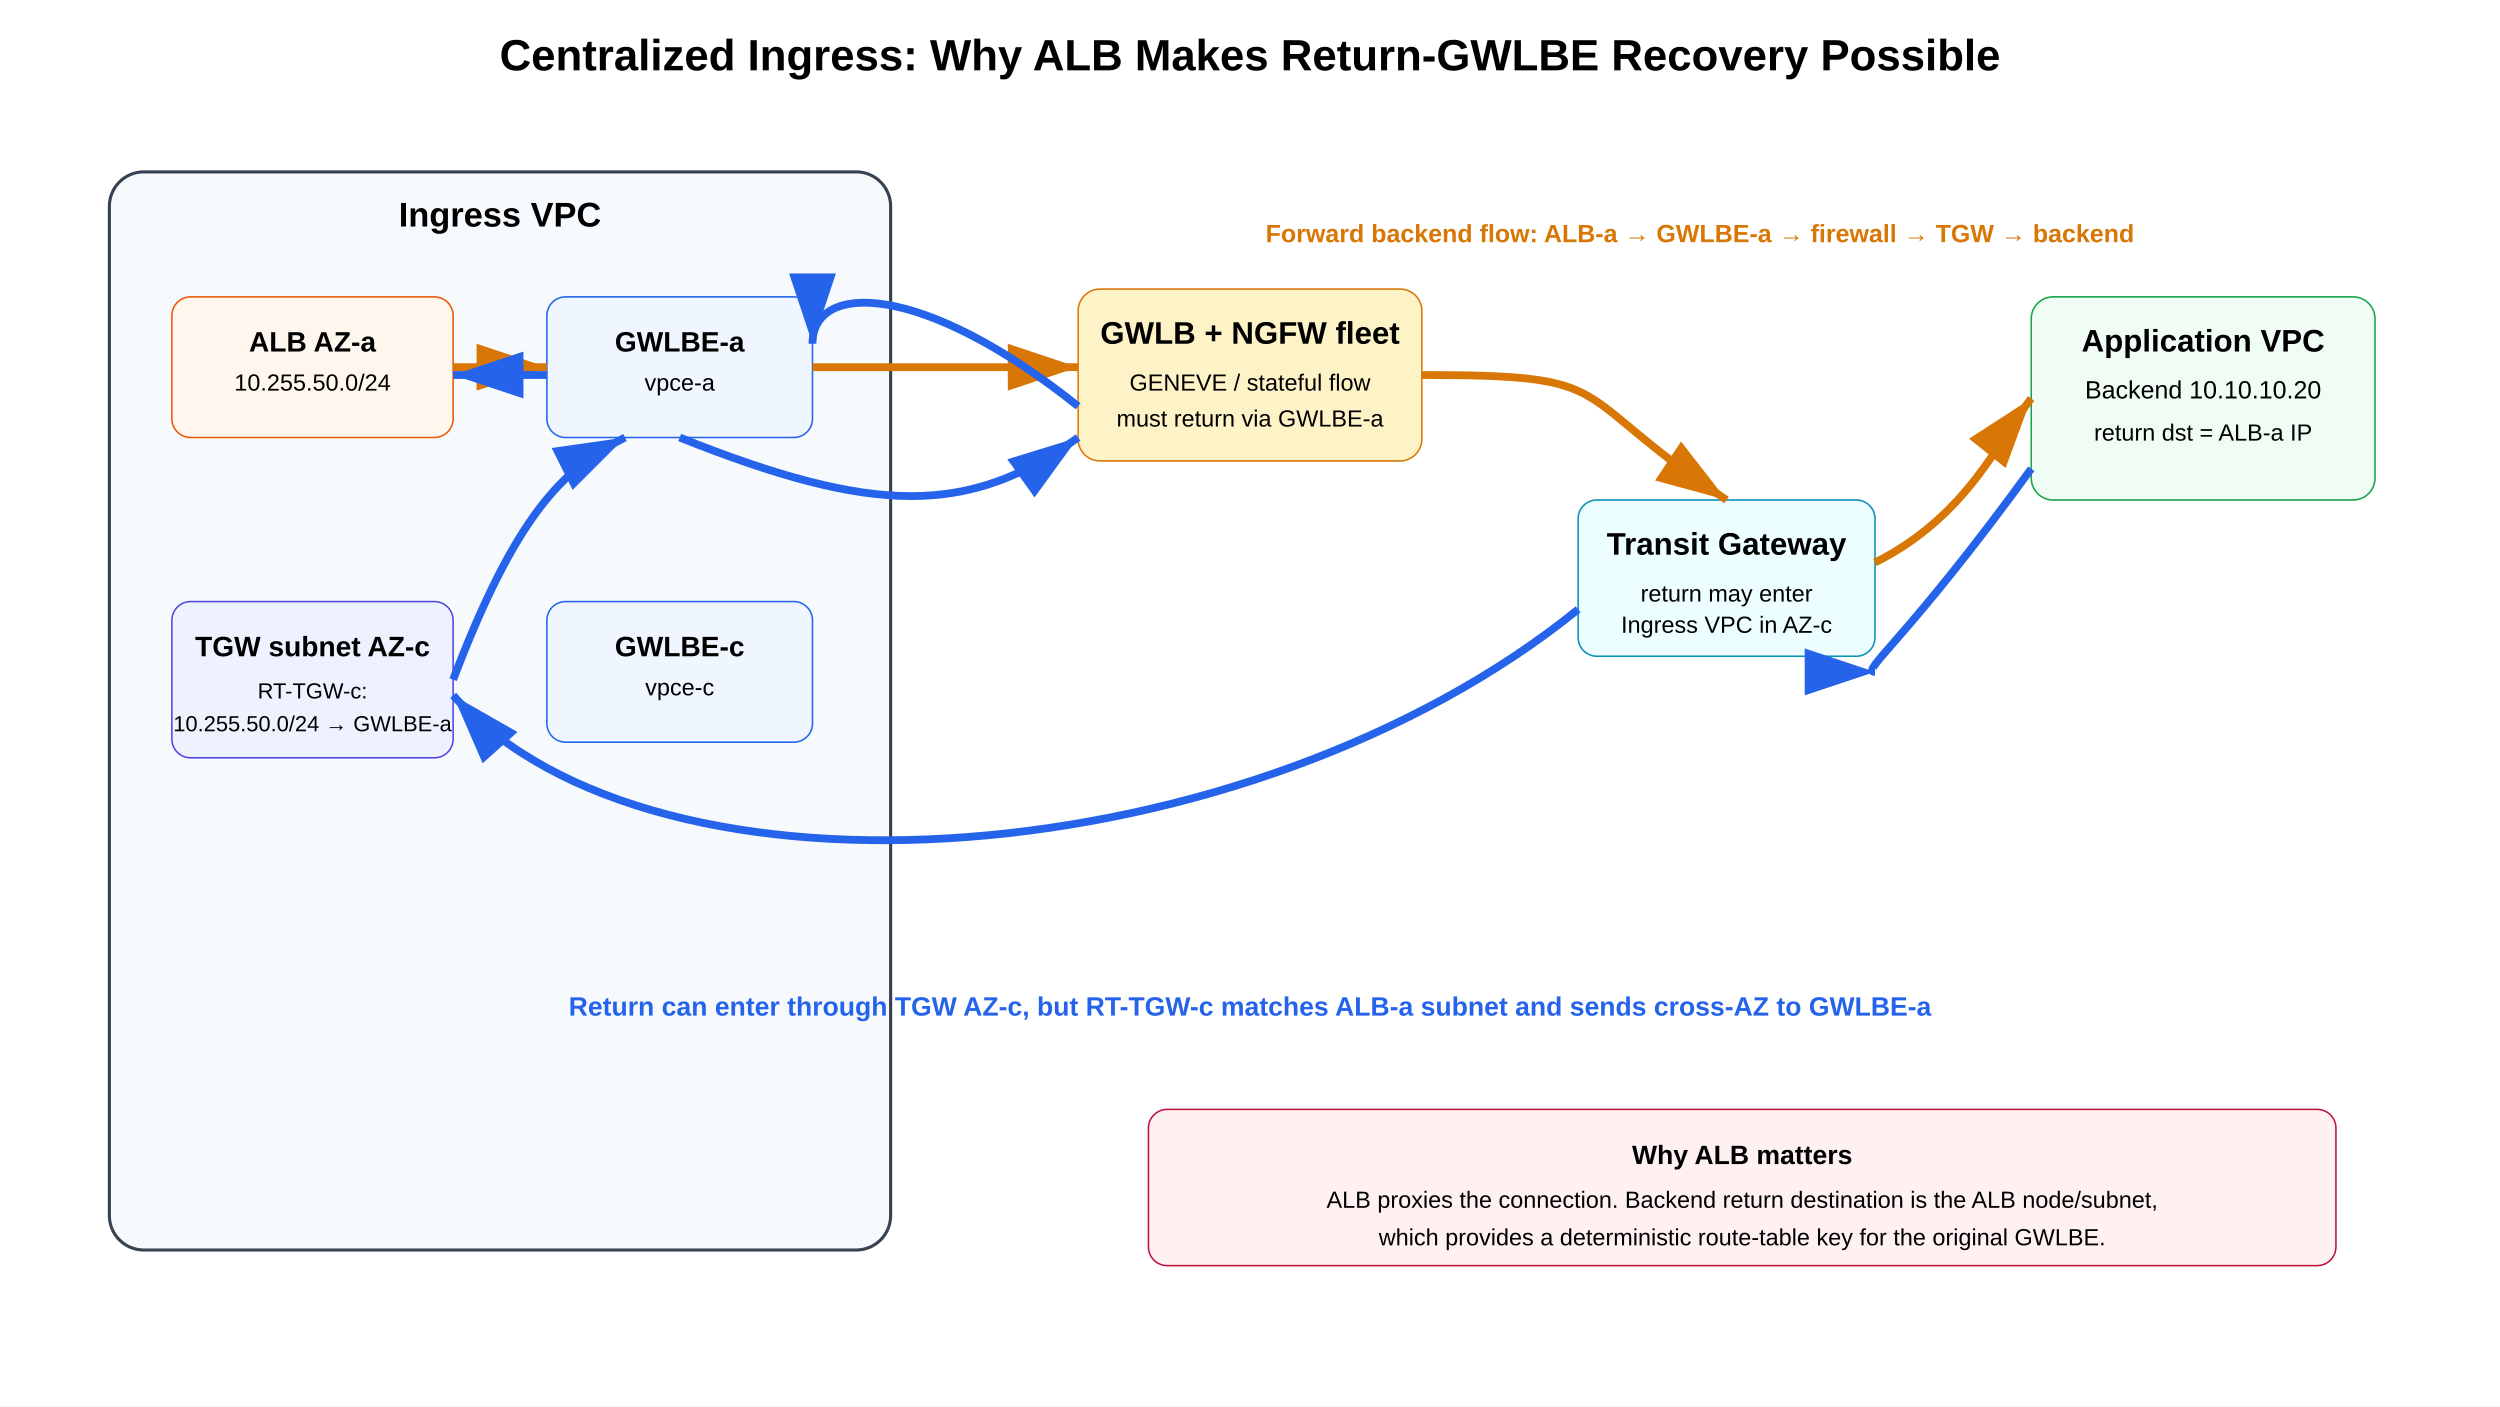
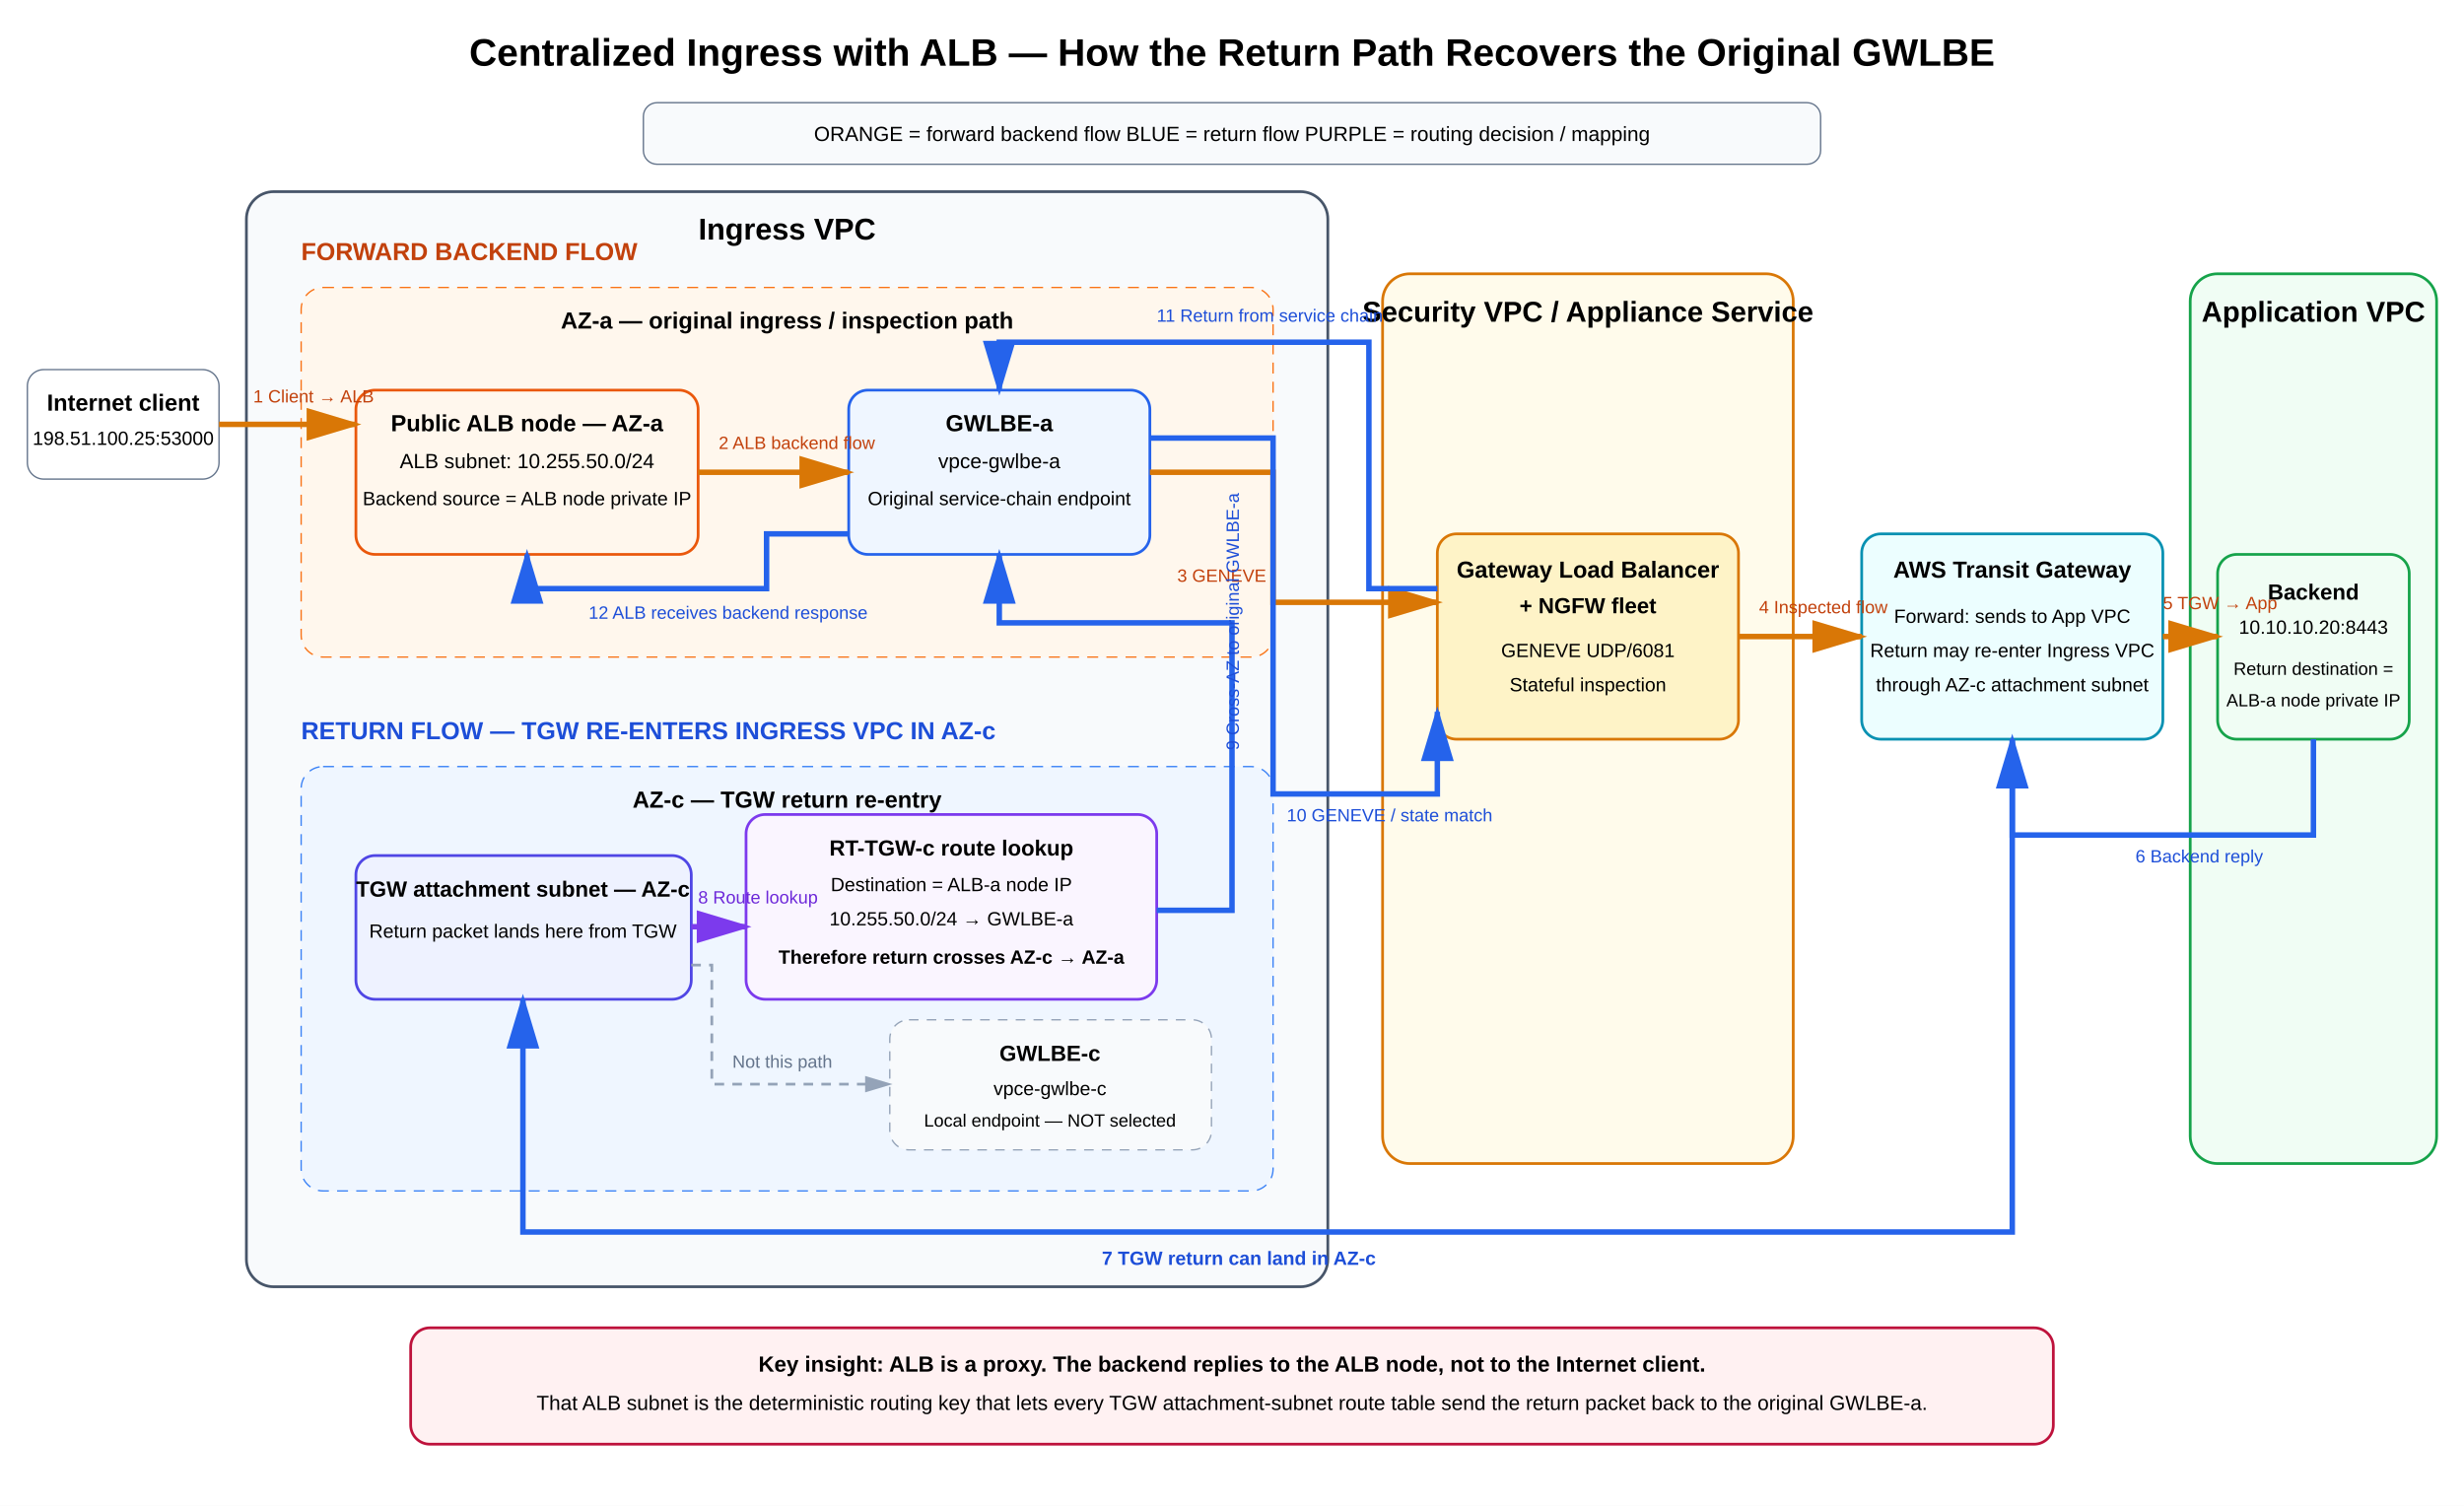
- <svg xmlns="http://www.w3.org/2000/svg" width="1600" height="900" viewBox="0 0 1600 900">
+ <svg xmlns="http://www.w3.org/2000/svg" width="1800" height="1100" viewBox="0 0 1800 1100">
  <defs>
-     <marker id="a" markerWidth="10" markerHeight="10" refX="9" refY="3" orient="auto">
-       <path d="M0,0 L0,6 L9,3 z" fill="#d97706" />
+     <marker id="fo" markerWidth="10" markerHeight="10" refX="9" refY="3" orient="auto">
+       <path d="M0,0 L10,3 L0,6 Z" fill="#d97706" />
    </marker>
-     <marker id="b" markerWidth="10" markerHeight="10" refX="9" refY="3" orient="auto">
-       <path d="M0,0 L0,6 L9,3 z" fill="#2563eb" />
+     <marker id="rb" markerWidth="10" markerHeight="10" refX="9" refY="3" orient="auto">
+       <path d="M0,0 L10,3 L0,6 Z" fill="#2563eb" />
+     </marker>
+     <marker id="rp" markerWidth="10" markerHeight="10" refX="9" refY="3" orient="auto">
+       <path d="M0,0 L10,3 L0,6 Z" fill="#7c3aed" />
+     </marker>
+     <marker id="gray" markerWidth="10" markerHeight="10" refX="9" refY="3" orient="auto">
+       <path d="M0,0 L10,3 L0,6 Z" fill="#94a3b8" />
    </marker>
  </defs>
-   <rect width="1600" height="900" fill="white" />
-   <text x="800" y="45" font-size="28" text-anchor="middle" font-family="Arial" font-weight="700">Centralized Ingress: Why ALB Makes Return-GWLBE Recovery Possible</text>
-   <rect x="70" y="110" width="500" height="690" rx="22" fill="#f7fafc" stroke="#374151" stroke-width="2" />
-   <text x="320" y="145" font-size="22" text-anchor="middle" font-family="Arial" font-weight="700">Ingress VPC</text>
-   <rect x="110" y="190" width="180" height="90" rx="12" fill="#fff7ed" stroke="#ea580c" />
-   <text x="200" y="225" font-family="Arial" font-size="18" text-anchor="middle" font-weight="700">ALB AZ-a</text>
-   <text x="200" y="250" font-family="Arial" font-size="15" text-anchor="middle">10.255.50.0/24</text>
-   <rect x="350" y="190" width="170" height="90" rx="12" fill="#eff6ff" stroke="#2563eb" />
-   <text x="435" y="225" font-family="Arial" font-size="18" text-anchor="middle" font-weight="700">GWLBE-a</text>
-   <text x="435" y="250" font-family="Arial" font-size="15" text-anchor="middle">vpce-a</text>
-   <rect x="350" y="385" width="170" height="90" rx="12" fill="#eff6ff" stroke="#2563eb" />
-   <text x="435" y="420" font-family="Arial" font-size="18" text-anchor="middle" font-weight="700">GWLBE-c</text>
-   <text x="435" y="445" font-family="Arial" font-size="15" text-anchor="middle">vpce-c</text>
-   <rect x="110" y="385" width="180" height="100" rx="12" fill="#eef2ff" stroke="#4f46e5" />
-   <text x="200" y="420" font-family="Arial" font-size="18" text-anchor="middle" font-weight="700">TGW subnet AZ-c</text>
-   <text x="200" y="447" font-family="Arial" font-size="14" text-anchor="middle">RT-TGW-c:</text>
-   <text x="200" y="468" font-family="Arial" font-size="14" text-anchor="middle">10.255.50.0/24 → GWLBE-a</text>
-   <rect x="690" y="185" width="220" height="110" rx="14" fill="#fef3c7" stroke="#d97706" />
-   <text x="800" y="220" font-family="Arial" font-size="20" text-anchor="middle" font-weight="700">GWLB + NGFW fleet</text>
-   <text x="800" y="250" font-family="Arial" font-size="15" text-anchor="middle">GENEVE / stateful flow</text>
-   <text x="800" y="273" font-family="Arial" font-size="15" text-anchor="middle">must return via GWLBE-a</text>
-   <rect x="1010" y="320" width="190" height="100" rx="12" fill="#ecfeff" stroke="#0891b2" />
-   <text x="1105" y="355" font-family="Arial" font-size="20" text-anchor="middle" font-weight="700">Transit Gateway</text>
-   <text x="1105" y="385" font-family="Arial" font-size="15" text-anchor="middle">return may enter</text>
-   <text x="1105" y="405" font-family="Arial" font-size="15" text-anchor="middle">Ingress VPC in AZ-c</text>
-   <rect x="1300" y="190" width="220" height="130" rx="14" fill="#f0fdf4" stroke="#16a34a" />
-   <text x="1410" y="225" font-family="Arial" font-size="20" text-anchor="middle" font-weight="700">Application VPC</text>
-   <text x="1410" y="255" font-family="Arial" font-size="16" text-anchor="middle">Backend 10.10.10.20</text>
-   <text x="1410" y="282" font-family="Arial" font-size="15" text-anchor="middle">return dst = ALB-a IP</text>
-   <path d="M290 235 H350" stroke="#d97706" stroke-width="5" fill="none" marker-end="url(#a)" />
-   <path d="M520 235 H690" stroke="#d97706" stroke-width="5" fill="none" marker-end="url(#a)" />
-   <path d="M910 240 C1040 240, 1000 250, 1105 320" stroke="#d97706" stroke-width="5" fill="none" marker-end="url(#a)" />
-   <path d="M1200 360 C1260 330, 1280 280, 1300 255" stroke="#d97706" stroke-width="5" fill="none" marker-end="url(#a)" />
-   <text x="810" y="155" font-family="Arial" font-size="16" fill="#d97706" font-weight="700">Forward backend flow: ALB-a → GWLBE-a → firewall → TGW → backend</text>
-   <path d="M1300 300 C1220 410, 1190 430, 1200 430" stroke="#2563eb" stroke-width="5" fill="none" marker-end="url(#b)" />
-   <path d="M1010 390 C800 560, 420 590, 290 445" stroke="#2563eb" stroke-width="5" fill="none" marker-end="url(#b)" />
-   <path d="M290 435 C330 330, 360 300, 400 280" stroke="#2563eb" stroke-width="5" fill="none" marker-end="url(#b)" />
-   <path d="M435 280 C560 330, 620 330, 690 280" stroke="#2563eb" stroke-width="5" fill="none" marker-end="url(#b)" />
-   <path d="M690 260 C590 180, 520 180, 520 220" stroke="#2563eb" stroke-width="5" fill="none" marker-end="url(#b)" />
-   <path d="M350 240 H290" stroke="#2563eb" stroke-width="5" fill="none" marker-end="url(#b)" />
-   <text x="800" y="650" font-family="Arial" font-size="17" fill="#2563eb" font-weight="700" text-anchor="middle">Return can enter through TGW AZ-c, but RT-TGW-c matches ALB-a subnet and sends cross-AZ to GWLBE-a</text>
-   <rect x="735" y="710" width="760" height="100" rx="12" fill="#fff1f2" stroke="#be123c" />
-   <text x="1115" y="745" font-family="Arial" font-size="17" text-anchor="middle" font-weight="700">Why ALB matters</text>
-   <text x="1115" y="773" font-family="Arial" font-size="15" text-anchor="middle">ALB proxies the connection. Backend return destination is the ALB node/subnet,</text>
-   <text x="1115" y="797" font-family="Arial" font-size="15" text-anchor="middle">which provides a deterministic route-table key for the original GWLBE.</text>
+   <rect width="1800" height="1100" fill="white" />
+   <text x="900" y="48" text-anchor="middle" font-family="Arial" font-size="28" font-weight="700">Centralized Ingress with ALB — How the Return Path Recovers the Original GWLBE</text>
+   <rect x="470" y="75" width="860" height="45" rx="10" fill="#f8fafc" stroke="#64748b" />
+   <text x="900" y="103" text-anchor="middle" font-family="Arial" font-size="15">ORANGE = forward backend flow    BLUE = return flow    PURPLE = routing decision / mapping</text>
+   <rect x="180" y="140" width="790" height="800" rx="20" fill="#f8fafc" stroke="#475569" stroke-width="2" />
+   <text x="575" y="175" text-anchor="middle" font-family="Arial" font-size="22" font-weight="700">Ingress VPC</text>
+   <rect x="220" y="210" width="710" height="270" rx="16" fill="#fff7ed" stroke="#f97316" stroke-dasharray="8 6" />
+   <text x="575" y="240" text-anchor="middle" font-family="Arial" font-size="17" font-weight="700">AZ-a — original ingress / inspection path</text>
+   <rect x="220" y="560" width="710" height="310" rx="16" fill="#eff6ff" stroke="#3b82f6" stroke-dasharray="8 6" />
+   <text x="575" y="590" text-anchor="middle" font-family="Arial" font-size="17" font-weight="700">AZ-c — TGW return re-entry</text>
+   <text x="220" y="190" font-family="Arial" font-size="18" font-weight="700" fill="#c2410c">FORWARD BACKEND FLOW</text>
+   <text x="220" y="540" font-family="Arial" font-size="18" font-weight="700" fill="#1d4ed8">RETURN FLOW — TGW RE-ENTERS INGRESS VPC IN AZ-c</text>
+   <rect x="20" y="270" width="140" height="80" rx="12" fill="#fff" stroke="#64748b" />
+   <text x="90" y="300" text-anchor="middle" font-family="Arial" font-size="17" font-weight="700">Internet client</text>
+   <text x="90" y="325" text-anchor="middle" font-family="Arial" font-size="14">198.51.100.25:53000</text>
+   <rect x="260" y="285" width="250" height="120" rx="14" fill="#fff7ed" stroke="#ea580c" stroke-width="2" />
+   <text x="385" y="315" text-anchor="middle" font-family="Arial" font-size="17" font-weight="700">Public ALB node — AZ-a</text>
+   <text x="385" y="342" text-anchor="middle" font-family="Arial" font-size="15">ALB subnet: 10.255.50.0/24</text>
+   <text x="385" y="369" text-anchor="middle" font-family="Arial" font-size="14">Backend source = ALB node private IP</text>
+   <rect x="620" y="285" width="220" height="120" rx="14" fill="#eff6ff" stroke="#2563eb" stroke-width="2" />
+   <text x="730" y="315" text-anchor="middle" font-family="Arial" font-size="17" font-weight="700">GWLBE-a</text>
+   <text x="730" y="342" text-anchor="middle" font-family="Arial" font-size="15">vpce-gwlbe-a</text>
+   <text x="730" y="369" text-anchor="middle" font-family="Arial" font-size="14">Original service-chain endpoint</text>
+   <rect x="260" y="625" width="245" height="105" rx="14" fill="#eef2ff" stroke="#4f46e5" stroke-width="2" />
+   <text x="382" y="655" text-anchor="middle" font-family="Arial" font-size="16" font-weight="700">TGW attachment subnet — AZ-c</text>
+   <text x="382" y="685" text-anchor="middle" font-family="Arial" font-size="14">Return packet lands here from TGW</text>
+   <rect x="545" y="595" width="300" height="135" rx="14" fill="#faf5ff" stroke="#7c3aed" stroke-width="2" />
+   <text x="695" y="625" text-anchor="middle" font-family="Arial" font-size="16" font-weight="700">RT-TGW-c route lookup</text>
+   <text x="695" y="651" text-anchor="middle" font-family="Arial" font-size="14">Destination = ALB-a node IP</text>
+   <text x="695" y="676" text-anchor="middle" font-family="Arial" font-size="14">10.255.50.0/24 → GWLBE-a</text>
+   <text x="695" y="704" text-anchor="middle" font-family="Arial" font-size="14" font-weight="700">Therefore return crosses AZ-c → AZ-a</text>
+   <rect x="650" y="745" width="235" height="95" rx="14" fill="#f8fafc" stroke="#94a3b8" stroke-dasharray="7 6" />
+   <text x="767" y="775" text-anchor="middle" font-family="Arial" font-size="16" font-weight="700">GWLBE-c</text>
+   <text x="767" y="800" text-anchor="middle" font-family="Arial" font-size="14">vpce-gwlbe-c</text>
+   <text x="767" y="823" text-anchor="middle" font-family="Arial" font-size="13">Local endpoint — NOT selected</text>
+   <rect x="1010" y="200" width="300" height="650" rx="20" fill="#fffbeb" stroke="#d97706" stroke-width="2" />
+   <text x="1160" y="235" text-anchor="middle" font-family="Arial" font-size="21" font-weight="700">Security VPC / Appliance Service</text>
+   <rect x="1050" y="390" width="220" height="150" rx="14" fill="#fef3c7" stroke="#d97706" stroke-width="2" />
+   <text x="1160" y="422" text-anchor="middle" font-family="Arial" font-size="17" font-weight="700">Gateway Load Balancer</text>
+   <text x="1160" y="448" text-anchor="middle" font-family="Arial" font-size="16" font-weight="700">+ NGFW fleet</text>
+   <text x="1160" y="480" text-anchor="middle" font-family="Arial" font-size="14">GENEVE UDP/6081</text>
+   <text x="1160" y="505" text-anchor="middle" font-family="Arial" font-size="14">Stateful inspection</text>
+   <rect x="1360" y="390" width="220" height="150" rx="14" fill="#ecfeff" stroke="#0891b2" stroke-width="2" />
+   <text x="1470" y="422" text-anchor="middle" font-family="Arial" font-size="17" font-weight="700">AWS Transit Gateway</text>
+   <text x="1470" y="455" text-anchor="middle" font-family="Arial" font-size="14">Forward: sends to App VPC</text>
+   <text x="1470" y="480" text-anchor="middle" font-family="Arial" font-size="14">Return may re-enter Ingress VPC</text>
+   <text x="1470" y="505" text-anchor="middle" font-family="Arial" font-size="14">through AZ-c attachment subnet</text>
+   <rect x="1600" y="200" width="180" height="650" rx="20" fill="#f0fdf4" stroke="#16a34a" stroke-width="2" />
+   <text x="1690" y="235" text-anchor="middle" font-family="Arial" font-size="21" font-weight="700">Application VPC</text>
+   <rect x="1620" y="405" width="140" height="135" rx="14" fill="#f0fdf4" stroke="#16a34a" stroke-width="2" />
+   <text x="1690" y="438" text-anchor="middle" font-family="Arial" font-size="16" font-weight="700">Backend</text>
+   <text x="1690" y="463" text-anchor="middle" font-family="Arial" font-size="14">10.10.10.20:8443</text>
+   <text x="1690" y="493" text-anchor="middle" font-family="Arial" font-size="13">Return destination =</text>
+   <text x="1690" y="516" text-anchor="middle" font-family="Arial" font-size="13">ALB-a node private IP</text>
+   <path d="M160 310 H260" stroke="#d97706" stroke-width="4" fill="none" marker-end="url(#fo)" />
+   <text x="185" y="294" font-family="Arial" font-size="13" fill="#c2410c">1 Client → ALB</text>
+   <path d="M510 345 H620" stroke="#d97706" stroke-width="4" fill="none" marker-end="url(#fo)" />
+   <text x="525" y="328" font-family="Arial" font-size="13" fill="#c2410c">2 ALB backend flow</text>
+   <path d="M840 345 H930 V440 H1050" stroke="#d97706" stroke-width="4" fill="none" marker-end="url(#fo)" />
+   <text x="860" y="425" font-family="Arial" font-size="13" fill="#c2410c">3 GENEVE</text>
+   <path d="M1270 465 H1360" stroke="#d97706" stroke-width="4" fill="none" marker-end="url(#fo)" />
+   <text x="1285" y="448" font-family="Arial" font-size="13" fill="#c2410c">4 Inspected flow</text>
+   <path d="M1580 465 H1620" stroke="#d97706" stroke-width="4" fill="none" marker-end="url(#fo)" />
+   <text x="1580" y="445" font-family="Arial" font-size="13" fill="#c2410c">5 TGW → App</text>
+   <path d="M1690 540 V610 H1470 V540" stroke="#2563eb" stroke-width="4" fill="none" marker-end="url(#rb)" />
+   <text x="1560" y="630" font-family="Arial" font-size="13" fill="#1d4ed8">6 Backend reply</text>
+   <path d="M1470 540 V900 H382 V730" stroke="#2563eb" stroke-width="4" fill="none" marker-end="url(#rb)" />
+   <text x="905" y="924" text-anchor="middle" font-family="Arial" font-size="14" font-weight="700" fill="#1d4ed8">7 TGW return can land in AZ-c</text>
+   <path d="M505 677 H545" stroke="#7c3aed" stroke-width="4" fill="none" marker-end="url(#rp)" />
+   <text x="510" y="660" font-family="Arial" font-size="13" fill="#6d28d9">8 Route lookup</text>
+   <path d="M845 665 H900 V455 H730 V405" stroke="#2563eb" stroke-width="4" fill="none" marker-end="url(#rb)" />
+   <text x="905" y="548" font-family="Arial" font-size="13" fill="#1d4ed8" transform="rotate(-90 905 548)">9 Cross-AZ to original GWLBE-a</text>
+   <path d="M840 320 H930 V580 H1050 V520" stroke="#2563eb" stroke-width="4" fill="none" marker-end="url(#rb)" />
+   <text x="940" y="600" font-family="Arial" font-size="13" fill="#1d4ed8">10 GENEVE / state match</text>
+   <path d="M1050 430 H1000 V250 H730 V285" stroke="#2563eb" stroke-width="4" fill="none" marker-end="url(#rb)" />
+   <text x="845" y="235" font-family="Arial" font-size="13" fill="#1d4ed8">11 Return from service chain</text>
+   <path d="M620 390 H560 V430 H385 V405" stroke="#2563eb" stroke-width="4" fill="none" marker-end="url(#rb)" />
+   <text x="430" y="452" font-family="Arial" font-size="13" fill="#1d4ed8">12 ALB receives backend response</text>
+   <path d="M505 705 H520 V792 H650" stroke="#94a3b8" stroke-width="2" stroke-dasharray="7 6" fill="none" marker-end="url(#gray)" />
+   <text x="535" y="780" font-family="Arial" font-size="13" fill="#64748b">Not this path</text>
+   <rect x="300" y="970" width="1200" height="85" rx="14" fill="#fff1f2" stroke="#be123c" stroke-width="2" />
+   <text x="900" y="1002" text-anchor="middle" font-family="Arial" font-size="16" font-weight="700">Key insight: ALB is a proxy. The backend replies to the ALB node, not to the Internet client.</text>
+   <text x="900" y="1030" text-anchor="middle" font-family="Arial" font-size="15">That ALB subnet is the deterministic routing key that lets every TGW attachment-subnet route table send the return packet back to the original GWLBE-a.</text>
</svg>
